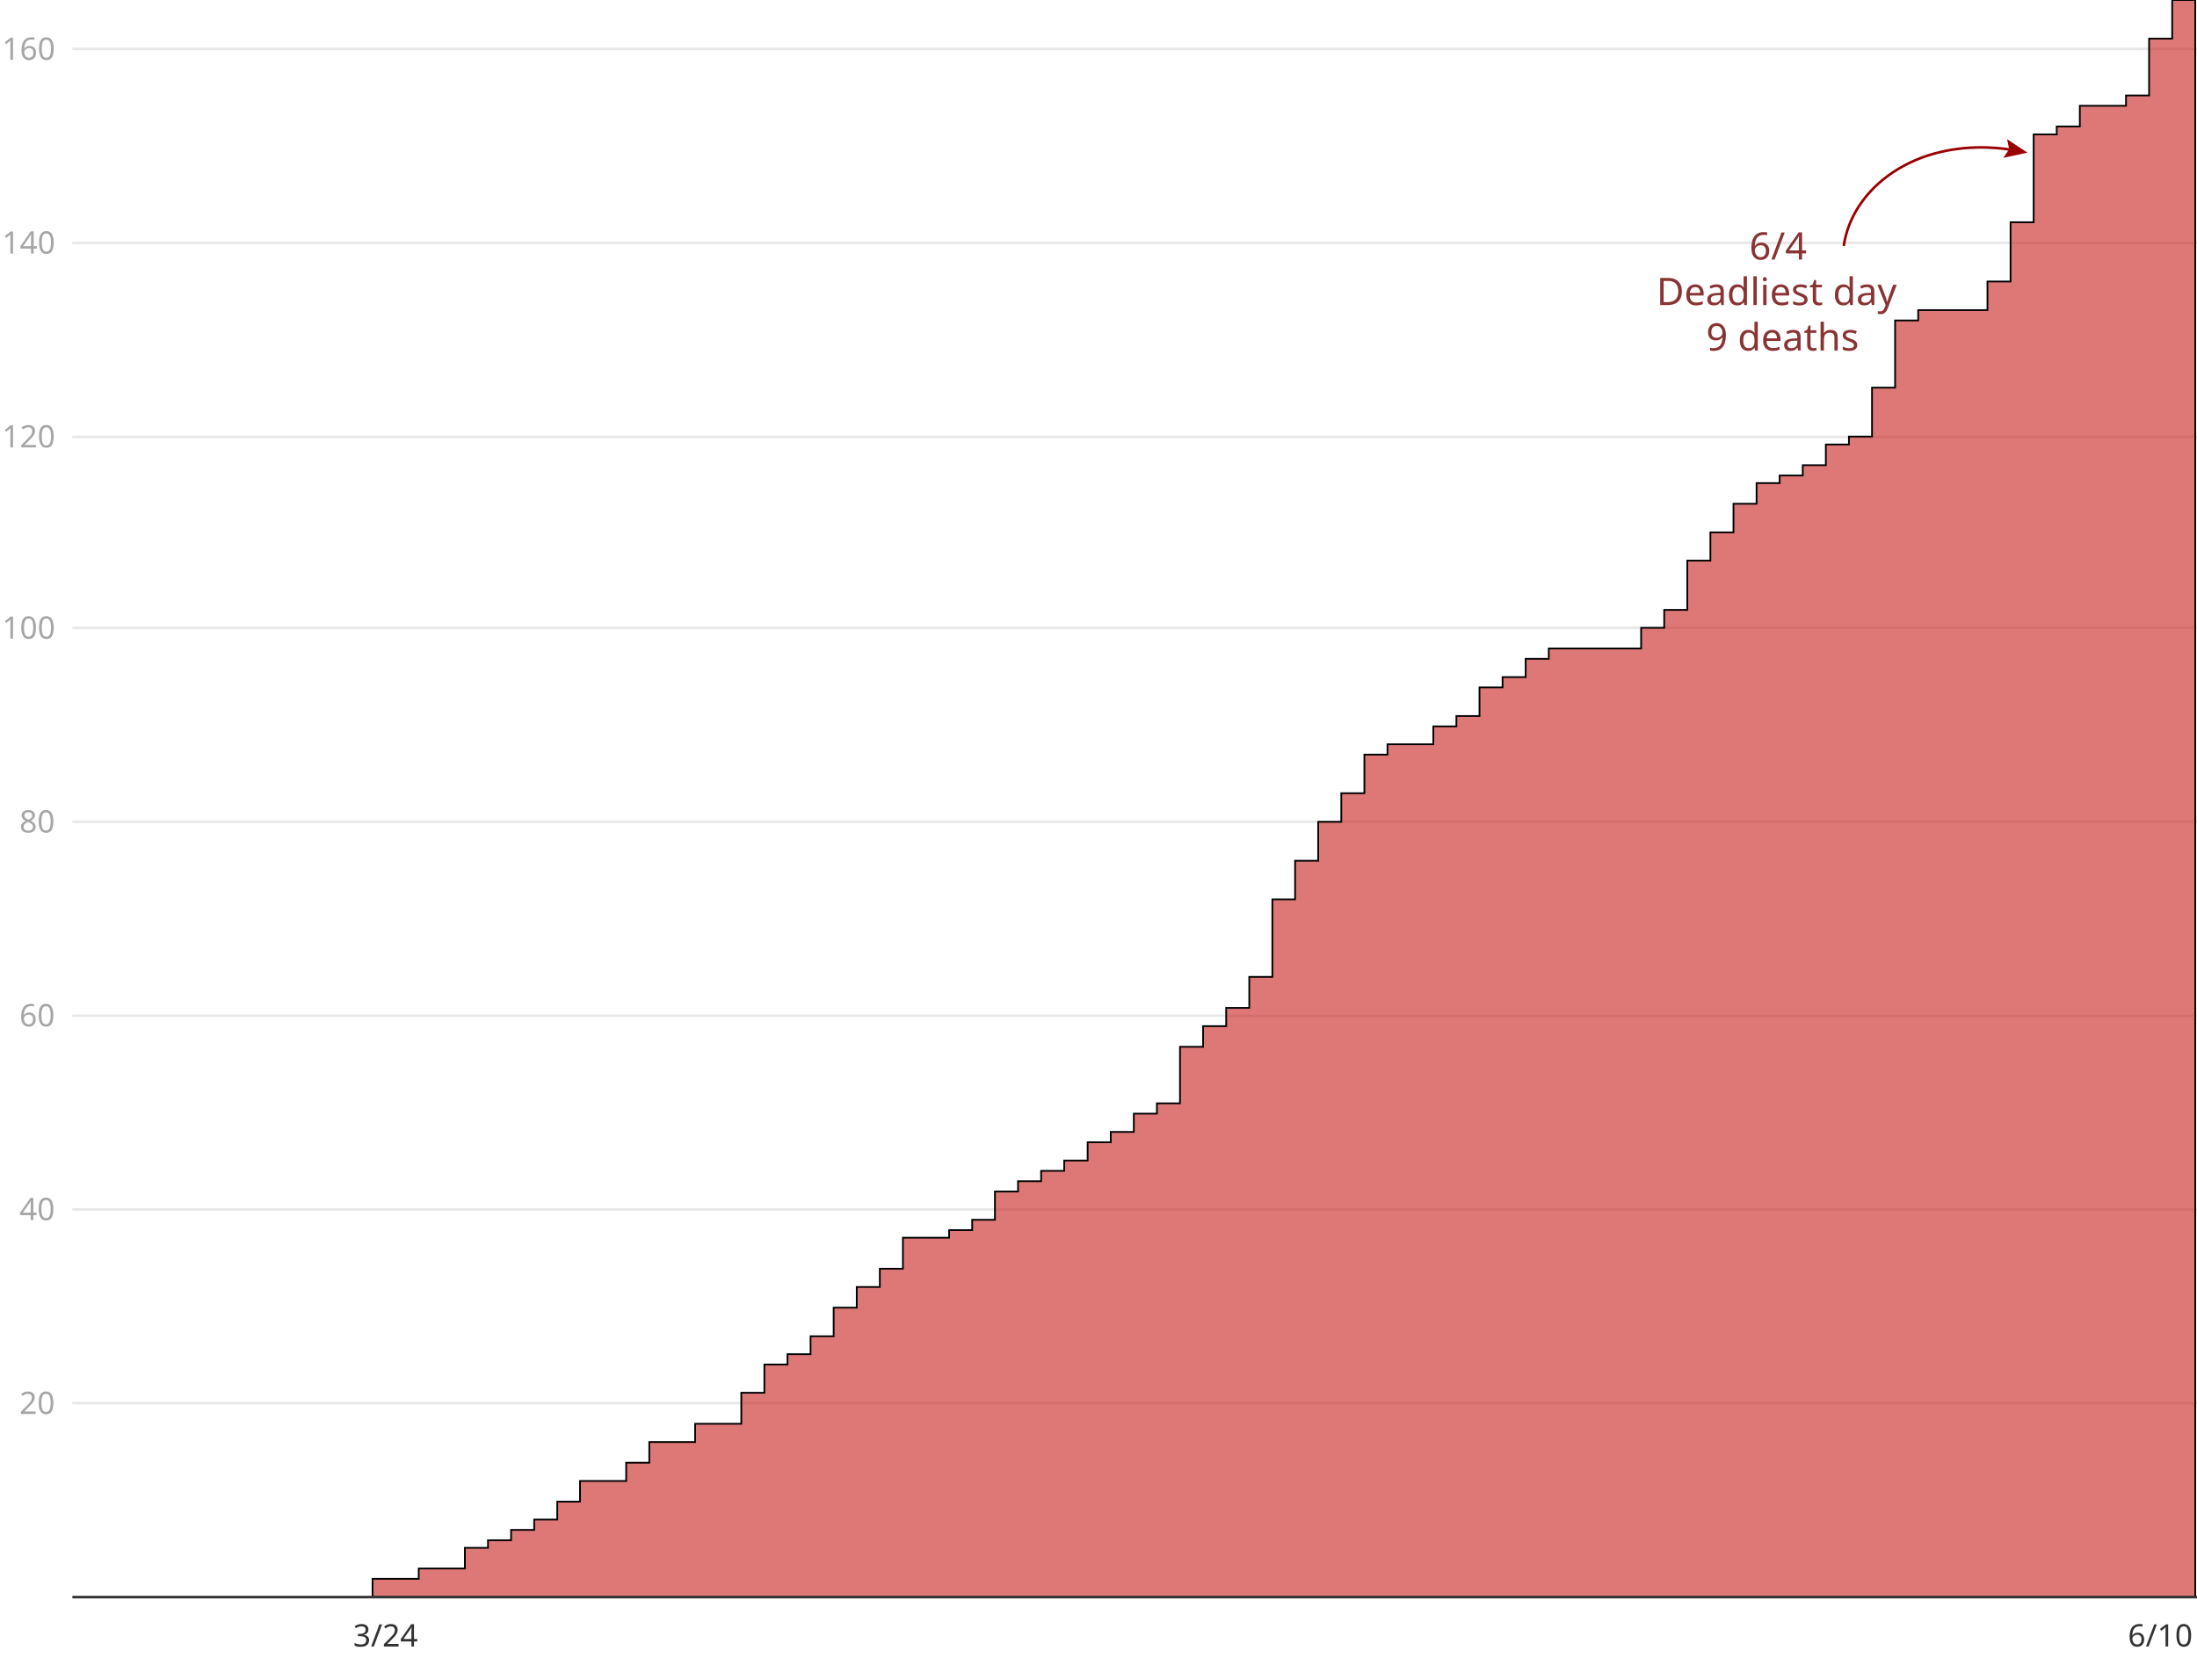
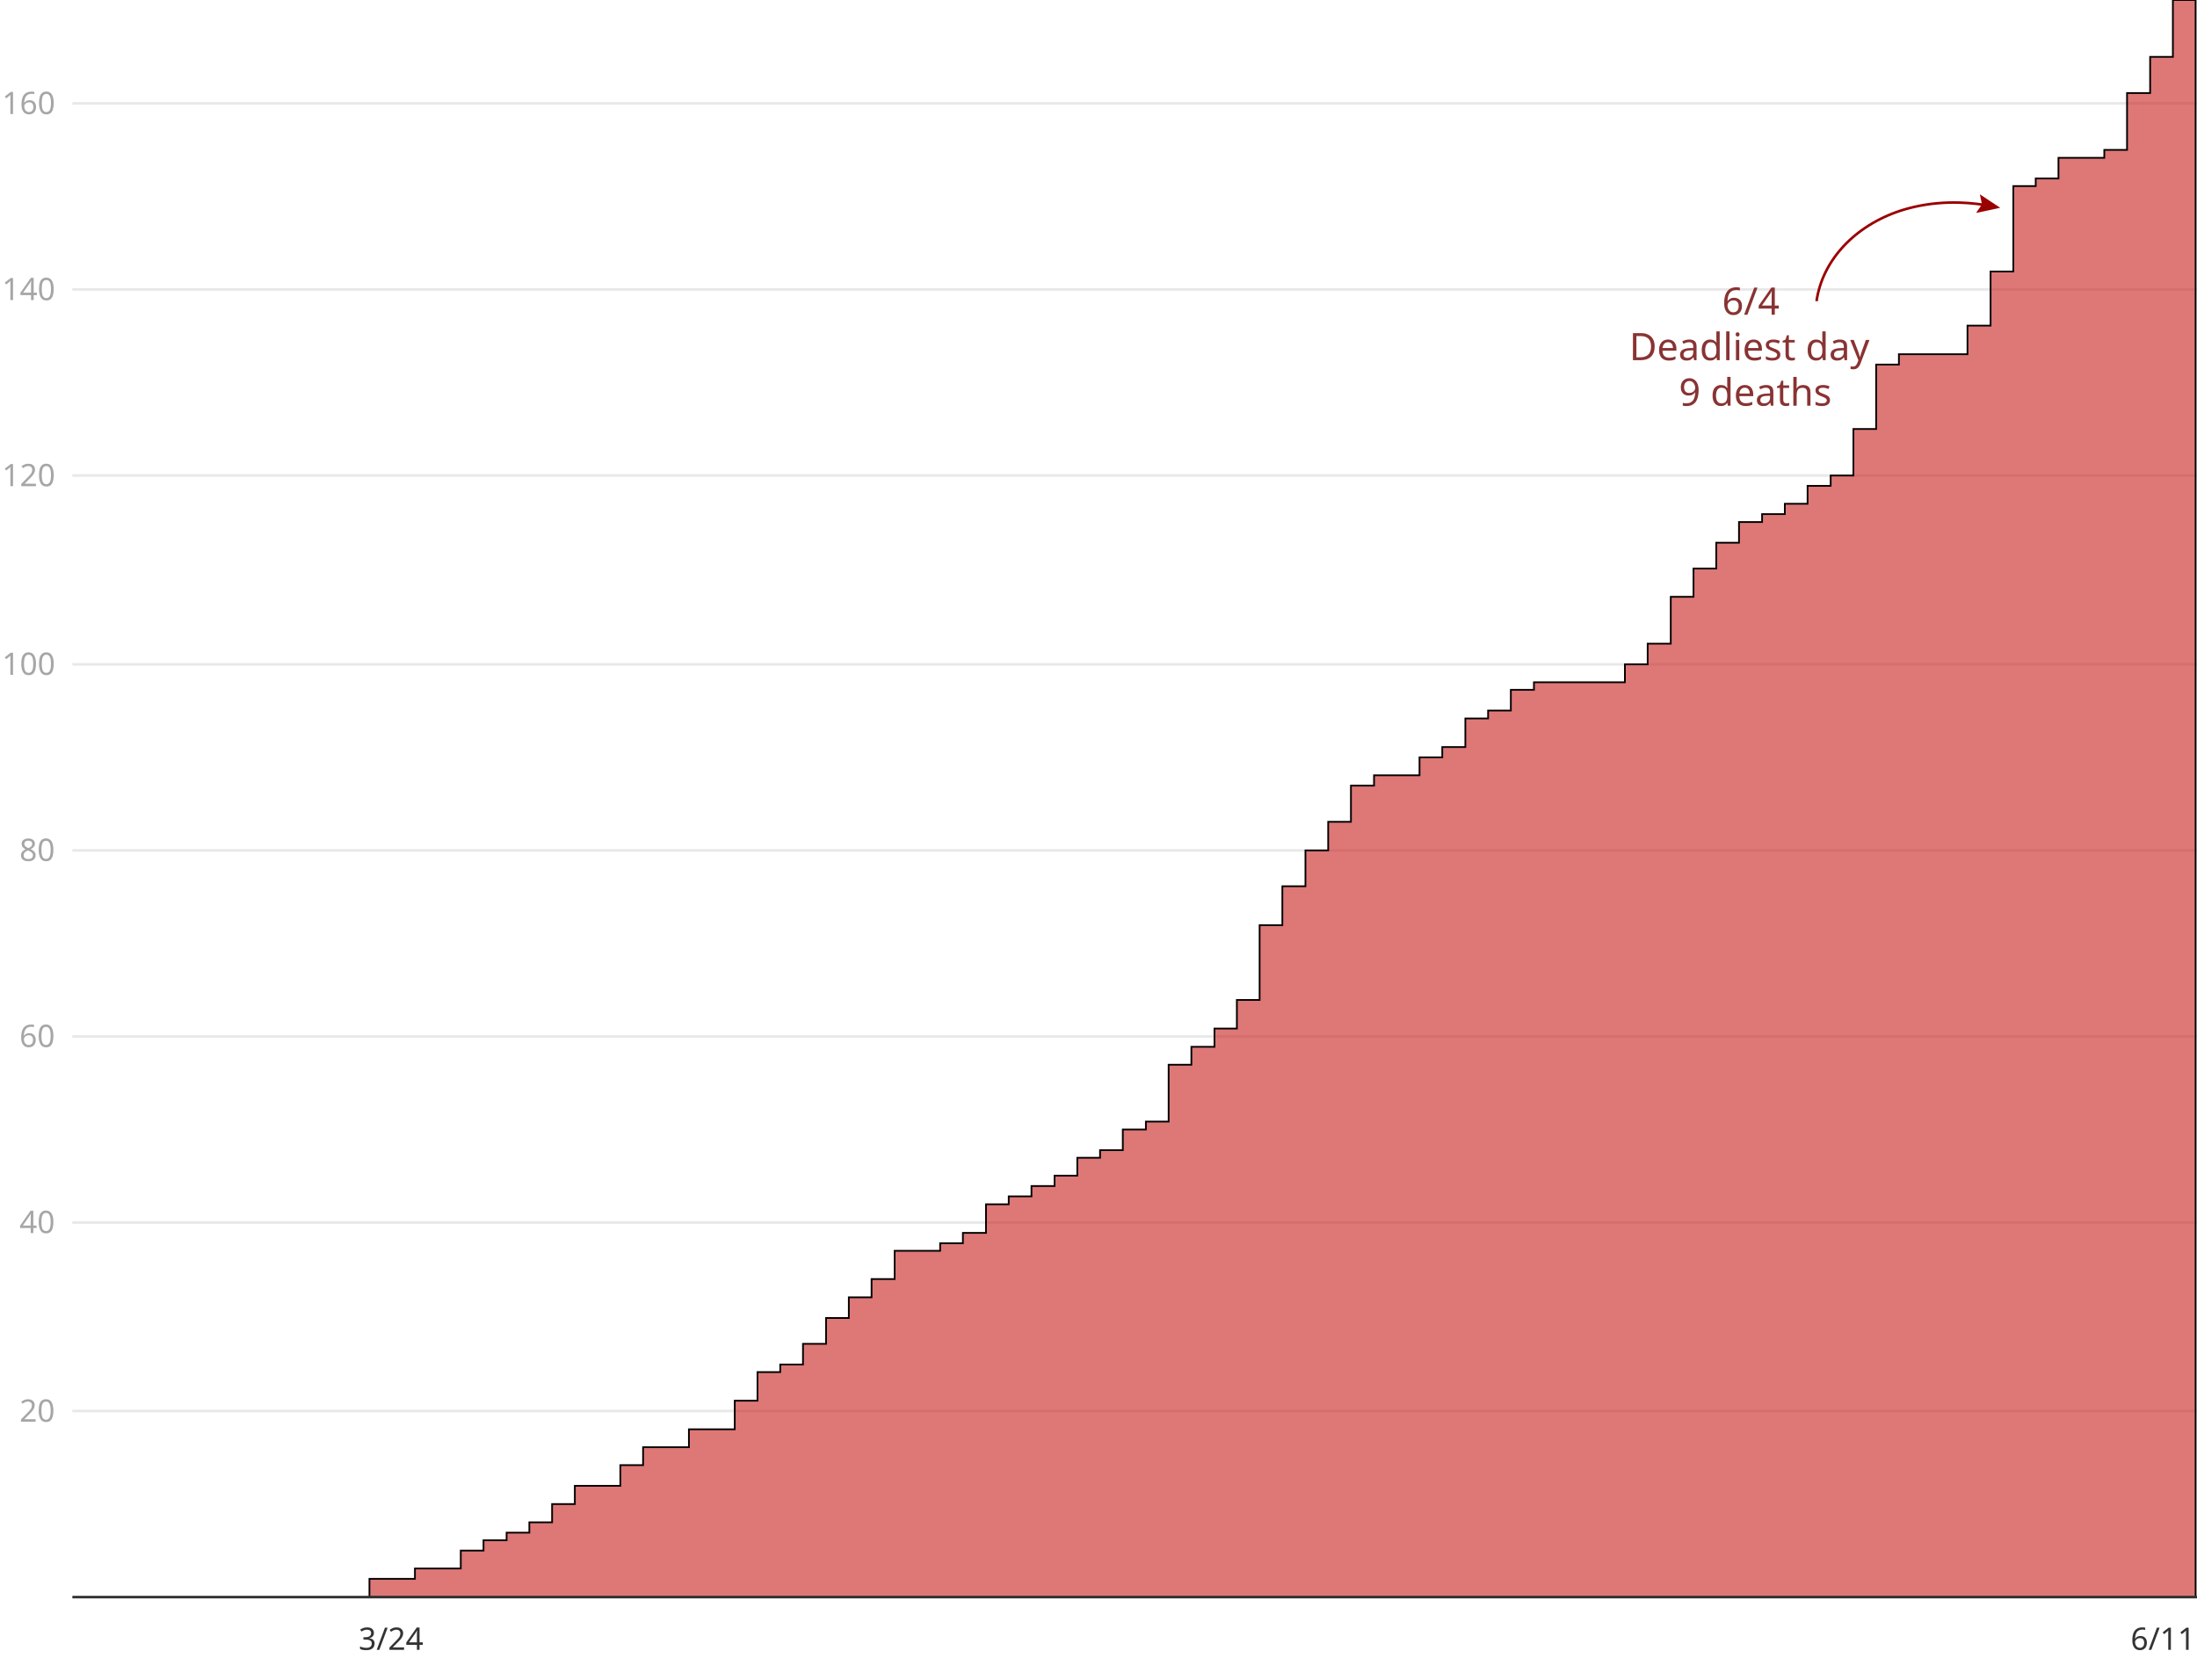
<svg xmlns="http://www.w3.org/2000/svg" xmlns:xlink="http://www.w3.org/1999/xlink" version="1.1" id="Layer_1" x="0px" y="0px" viewBox="0 0 637.5 487.5" style="enable-background:new 0 0 637.5 487.5;" xml:space="preserve">
  <style type="text/css">
	.st0{clip-path:url(#SVGID_2_);}
	.st1{clip-path:url(#SVGID_4_);fill:none;stroke:#E8E8E8;stroke-width:0.75;stroke-miterlimit:10;}
	.st2{clip-path:url(#SVGID_4_);fill:#C71E1D;}
	.st3{clip-path:url(#SVGID_4_);fill:#C71E1D;fill-opacity:0.6;stroke:#000000;stroke-width:0.5;stroke-miterlimit:10;}
	.st4{clip-path:url(#SVGID_4_);fill:none;stroke:#333333;stroke-width:0.75;stroke-miterlimit:10;}
	.st5{fill:#A6A6A6;}
	.st6{font-family:'Roboto-Regular';}
	.st7{font-size:9px;}
- 	.st8{fill:#333333;}
- 	.st9{fill:none;stroke:#9A0000;stroke-width:0.75;stroke-miterlimit:10;}
- 	.st10{fill:#9A0000;}
- 	.st11{fill:#893333;}
- 	.st12{font-family:'ArialMT';}
- 	.st13{font-size:11px;}
- 	.st14{font-family:'Arial-BoldMT';}
+ 	.st8{fill:none;stroke:#9A0000;stroke-width:0.75;stroke-miterlimit:10;}
+ 	.st9{fill:#9A0000;}
+ 	.st10{fill:#893333;}
+ 	.st11{font-family:'ArialMT';}
+ 	.st12{font-size:11px;}
+ 	.st13{font-family:'Arial-BoldMT';}
+ 	.st14{fill:#333333;}
</style>
  <g>
    <defs>
      <rect id="SVGID_1_" width="637.5" height="487.5" />
    </defs>
    <clipPath id="SVGID_2_">
      <use xlink:href="#SVGID_1_" style="overflow:visible;" />
    </clipPath>
    <g class="st0">
      <defs>
        <rect id="SVGID_3_" width="637.5" height="483" />
      </defs>
      <clipPath id="SVGID_4_">
        <use xlink:href="#SVGID_3_" style="overflow:visible;" />
      </clipPath>
-       <line class="st1" x1="21" y1="14.2" x2="637.5" y2="14.2" />
-       <line class="st1" x1="21" y1="70.5" x2="637.5" y2="70.5" />
-       <line class="st1" x1="21" y1="126.8" x2="637.5" y2="126.8" />
-       <line class="st1" x1="21" y1="182.2" x2="637.5" y2="182.2" />
-       <line class="st1" x1="21" y1="238.5" x2="637.5" y2="238.5" />
-       <line class="st1" x1="21" y1="294.8" x2="637.5" y2="294.8" />
-       <line class="st1" x1="21" y1="351" x2="637.5" y2="351" />
-       <line class="st1" x1="21" y1="407.2" x2="637.5" y2="407.2" />
-       <path class="st2" d="M21,463.5h6.7H21z" />
-       <path class="st2" d="M27.7,463.5h6.7H27.7z" />
-       <path class="st2" d="M34.4,463.5h6.7H34.4z" />
-       <path class="st2" d="M41.1,463.5h6.7H41.1z" />
-       <path class="st2" d="M47.8,463.5h6.7H47.8z" />
-       <path class="st2" d="M54.5,463.5h6.7H54.5z" />
-       <path class="st2" d="M61.2,463.5h6.7H61.2z" />
-       <path class="st2" d="M67.9,463.5h6.7H67.9z" />
-       <path class="st2" d="M74.6,463.5h6.7H74.6z" />
-       <path class="st2" d="M81.3,463.5H88H81.3z" />
-       <path class="st2" d="M88,463.5h6.7H88z" />
-       <path class="st2" d="M94.7,463.5h6.7H94.7z" />
-       <path class="st2" d="M101.4,463.5h6.7H101.4z" />
-       <polygon class="st3" points="630.3,0 630.3,11.2 623.6,11.2 623.6,27.7 616.9,27.7 616.9,30.7 610.2,30.7 603.5,30.7 603.5,36.7     596.8,36.7 596.8,39 590.1,39 590.1,64.5 583.4,64.5 583.4,81.7 576.7,81.7 576.7,90 570,90 563.3,90 563.3,90 556.6,90 556.6,93     549.9,93 549.9,112.5 543.2,112.5 543.2,126.7 536.5,126.7 536.5,129 529.8,129 529.8,135 523.1,135 523.1,138 516.4,138     516.4,140.2 509.7,140.2 509.7,146.2 503,146.2 503,154.5 496.3,154.5 496.3,162.7 489.6,162.7 489.6,177 482.9,177 482.9,182.2     476.2,182.2 476.2,188.2 469.5,188.2 462.8,188.2 456.1,188.2 449.4,188.2 449.4,191.2 442.7,191.2 442.7,196.5 436,196.5     436,199.5 429.3,199.5 429.3,207.8 422.6,207.8 422.6,210.8 415.9,210.8 415.9,216 409.3,216 409.2,216 402.6,216 402.6,219     395.9,219 395.9,230.2 389.2,230.2 389.2,238.5 382.5,238.5 382.5,249.8 375.8,249.8 375.8,261 369.2,261 369.2,283.5     362.5,283.5 362.5,292.5 355.8,292.5 355.8,297.8 349.1,297.8 349.1,303.8 342.4,303.8 342.4,320.2 335.7,320.2 335.7,323.2     329,323.2 329,328.5 322.3,328.5 322.3,331.5 315.6,331.5 315.6,336.8 308.8,336.8 308.8,339.8 302.1,339.8 302.1,342.8     295.4,342.8 295.4,345.8 288.7,345.8 288.7,354 282.1,354 282.1,357 275.4,357 275.4,359.2 268.7,359.2 262,359.2 262,368.2     255.3,368.2 255.3,373.5 248.6,373.5 248.6,379.5 241.9,379.5 241.9,387.8 235.2,387.8 235.2,393 228.5,393 228.5,396 221.8,396     221.8,404.2 215.1,404.2 215.1,413.2 208.4,413.2 201.7,413.2 201.7,418.5 195.1,418.5 188.4,418.5 188.4,424.5 181.7,424.5     181.7,429.8 175,429.8 168.3,429.8 168.3,435.8 161.7,435.8 161.7,441 155,441 155,444 148.3,444 148.3,447 141.6,447     141.6,449.2 134.9,449.2 134.9,455.2 128.2,455.2 121.5,455.2 121.5,458.2 114.8,458.2 108.1,458.2 108.1,463.5 114.8,463.5     121.5,463.5 128.2,463.5 134.9,463.5 141.6,463.5 148.3,463.5 155,463.5 161.7,463.5 168.3,463.5 168.4,463.5 175,463.5     181.7,463.5 188.4,463.5 195.1,463.5 201.7,463.5 201.8,463.5 208.4,463.5 215.1,463.5 221.8,463.5 228.5,463.5 235.2,463.5     241.9,463.5 248.6,463.5 255.3,463.5 262,463.5 268.7,463.5 275.4,463.5 282.1,463.5 288.7,463.5 288.8,463.5 295.4,463.5     302.1,463.5 308.8,463.5 315.6,463.5 322.3,463.5 329,463.5 335.7,463.5 342.4,463.5 349.1,463.5 355.8,463.5 362.5,463.5     369.2,463.5 375.8,463.5 375.9,463.5 382.5,463.5 389.2,463.5 395.9,463.5 402.6,463.5 409.2,463.5 409.3,463.5 415.9,463.5     422.6,463.5 429.3,463.5 436,463.5 442.7,463.5 442.7,463.5 449.4,463.5 456.1,463.5 462.8,463.5 469.5,463.5 476.2,463.5     482.9,463.5 489.6,463.5 496.3,463.5 503,463.5 509.7,463.5 516.4,463.5 523.1,463.5 529.8,463.5 529.8,463.5 536.5,463.5     543.2,463.5 543.2,463.5 549.9,463.5 556.6,463.5 563.3,463.5 563.3,463.5 570,463.5 576.7,463.5 583.4,463.5 583.4,463.5     590.1,463.5 596.8,463.5 596.8,463.5 603.5,463.5 610.2,463.5 616.9,463.5 616.9,463.5 623.6,463.5 630.3,463.5 630.3,463.5     637,463.5 637,0   " />
+       <line class="st1" x1="21" y1="30" x2="637.5" y2="30" />
+       <line class="st1" x1="21" y1="84" x2="637.5" y2="84" />
+       <line class="st1" x1="21" y1="138" x2="637.5" y2="138" />
+       <line class="st1" x1="21" y1="192.8" x2="637.5" y2="192.8" />
+       <line class="st1" x1="21" y1="246.8" x2="637.5" y2="246.8" />
+       <line class="st1" x1="21" y1="300.8" x2="637.5" y2="300.8" />
+       <line class="st1" x1="21" y1="354.8" x2="637.5" y2="354.8" />
+       <line class="st1" x1="21" y1="409.5" x2="637.5" y2="409.5" />
+       <path class="st2" d="M21,463.5h6.6H21z" />
+       <path class="st2" d="M27.6,463.5h6.6H27.6z" />
+       <path class="st2" d="M34.3,463.5h6.6H34.3z" />
+       <path class="st2" d="M40.9,463.5h6.6H40.9z" />
+       <path class="st2" d="M47.5,463.5h6.6H47.5z" />
+       <path class="st2" d="M54.1,463.5h6.6H54.1z" />
+       <path class="st2" d="M60.8,463.5h6.6H60.8z" />
+       <path class="st2" d="M67.4,463.5H74H67.4z" />
+       <path class="st2" d="M74,463.5h6.6H74z" />
+       <path class="st2" d="M80.7,463.5h6.6H80.7z" />
+       <path class="st2" d="M87.3,463.5h6.6H87.3z" />
+       <path class="st2" d="M93.9,463.5h6.6H93.9z" />
+       <path class="st2" d="M100.5,463.5h6.6H100.5z" />
+       <polygon class="st3" points="630.5,0 630.5,16.5 623.9,16.5 623.9,27 617.2,27 617.2,43.5 610.6,43.5 610.6,45.8 604,45.8     597.3,45.8 597.3,51.8 590.7,51.8 590.7,54 584.2,54 584.2,78.8 577.6,78.8 577.6,94.5 570.9,94.5 570.9,102.8 564.3,102.8     557.7,102.8 551,102.8 551,105.8 544.4,105.8 544.4,124.5 537.8,124.5 537.8,138 531.2,138 531.2,141 524.5,141 524.5,146.2     517.9,146.2 517.9,149.2 511.3,149.2 511.3,151.5 504.6,151.5 504.6,157.5 498,157.5 498,165 491.4,165 491.4,173.2 484.8,173.2     484.8,186.8 478.1,186.8 478.1,192.8 471.5,192.8 471.5,198 464.9,198 458.3,198 458.2,198 451.7,198 445.1,198 445.1,200.2     438.4,200.2 438.4,206.2 431.8,206.2 431.8,208.5 425.2,208.5 425.2,216.8 418.5,216.8 418.5,219.8 411.9,219.8 411.9,225     405.3,225 398.7,225 398.7,228 392,228 392,238.5 385.4,238.5 385.4,246.8 378.8,246.8 378.8,257.2 372.1,257.2 372.1,268.5     365.5,268.5 365.5,290.2 358.9,290.2 358.9,298.5 352.4,298.5 352.4,303.8 345.7,303.8 345.7,309 339.1,309 339.1,325.5     332.5,325.5 332.5,327.8 325.8,327.8 325.8,333.8 319.2,333.8 319.2,336 312.6,336 312.6,341.2 306,341.2 306,344.2 299.3,344.2     299.3,347.2 292.7,347.2 292.7,349.5 286.1,349.5 286.1,357.8 279.4,357.8 279.4,360.8 272.8,360.8 272.8,363 266.2,363     259.6,363 259.6,371.2 252.9,371.2 252.9,376.5 246.3,376.5 246.3,382.5 239.7,382.5 239.7,390 233,390 233,396 226.4,396     226.4,398.2 219.8,398.2 219.8,406.5 213.2,406.5 213.2,414.8 206.5,414.8 199.9,414.8 199.9,420 193.3,420 186.6,420     186.6,425.2 180,425.2 180,431.2 173.4,431.2 166.8,431.2 166.8,436.5 160.2,436.5 160.2,441.8 153.6,441.8 153.6,444.8     147,444.8 147,447 140.3,447 140.3,450 133.7,450 133.7,455.2 127.1,455.2 120.4,455.2 120.4,458.2 113.8,458.2 107.2,458.2     107.2,463.5 113.8,463.5 120.4,463.5 127.1,463.5 133.7,463.5 140.3,463.5 147,463.5 153.6,463.5 160.2,463.5 166.8,463.5     166.8,463.5 173.4,463.5 180,463.5 186.6,463.5 193.3,463.5 199.9,463.5 206.5,463.5 213.2,463.5 219.8,463.5 226.4,463.5     233,463.5 239.7,463.5 246.3,463.5 252.9,463.5 259.6,463.5 266.2,463.5 272.8,463.5 279.4,463.5 286.1,463.5 292.7,463.5     299.3,463.5 306,463.5 312.6,463.5 319.2,463.5 325.8,463.5 332.5,463.5 339.1,463.5 345.7,463.5 352.4,463.5 358.9,463.5     359,463.5 365.5,463.5 372.1,463.5 378.8,463.5 385.4,463.5 392,463.5 398.7,463.5 405.3,463.5 411.9,463.5 418.5,463.5     425.2,463.5 431.8,463.5 438.4,463.5 445.1,463.5 451.7,463.5 458.2,463.5 458.3,463.5 464.9,463.5 471.5,463.5 478.1,463.5     484.8,463.5 491.4,463.5 498,463.5 504.6,463.5 511.3,463.5 517.9,463.5 524.5,463.5 531.2,463.5 537.8,463.5 544.4,463.5     551,463.5 557.7,463.5 564.3,463.5 570.9,463.5 577.6,463.5 584.2,463.5 590.7,463.5 590.8,463.5 597.3,463.5 604,463.5     610.6,463.5 617.2,463.5 623.9,463.5 630.5,463.5 637.1,463.5 637.1,0   " />
      <line class="st4" x1="21" y1="463.5" x2="637.5" y2="463.5" />
    </g>
    <g class="st0">
-       <text transform="matrix(1 0 0 1 5.6426 410.3496)" class="st5 st6 st7">20</text>
+       <text transform="matrix(1 0 0 1 5.6426 412.5996)" class="st5 st6 st7">20</text>
    </g>
    <g class="st0">
-       <text transform="matrix(1 0 0 1 5.6426 354.0996)" class="st5 st6 st7">40</text>
+       <text transform="matrix(1 0 0 1 5.6426 357.8496)" class="st5 st6 st7">40</text>
    </g>
    <g class="st0">
-       <text transform="matrix(1 0 0 1 5.6426 297.8496)" class="st5 st6 st7">60</text>
+       <text transform="matrix(1 0 0 1 5.6426 303.8496)" class="st5 st6 st7">60</text>
    </g>
    <g class="st0">
-       <text transform="matrix(1 0 0 1 5.6426 241.5996)" class="st5 st6 st7">80</text>
+       <text transform="matrix(1 0 0 1 5.6426 249.8496)" class="st5 st6 st7">80</text>
    </g>
    <g class="st0">
-       <text transform="matrix(1 0 0 1 0.5889 185.3496)" class="st5 st6 st7">100</text>
+       <text transform="matrix(1 0 0 1 0.5889 195.8496)" class="st5 st6 st7">100</text>
    </g>
    <g class="st0">
-       <text transform="matrix(1 0 0 1 0.5889 129.8496)" class="st5 st6 st7">120</text>
+       <text transform="matrix(1 0 0 1 0.5889 141.0996)" class="st5 st6 st7">120</text>
    </g>
    <g class="st0">
-       <text transform="matrix(1 0 0 1 0.5889 73.5996)" class="st5 st6 st7">140</text>
+       <text transform="matrix(1 0 0 1 0.5889 87.0996)" class="st5 st6 st7">140</text>
    </g>
    <g class="st0">
-       <text transform="matrix(1 0 0 1 0.5889 17.3496)" class="st5 st6 st7">160</text>
+       <text transform="matrix(1 0 0 1 0.5889 33.0996)" class="st5 st6 st7">160</text>
    </g>
  </g>
  <g>
-     <text transform="matrix(1 0 0 1 617.4514 477.829)" class="st8 st6 st7">6/10</text>
-   </g>
-   <g>
-     <text transform="matrix(1 0 0 1 102.4636 477.8288)" class="st8 st6 st7">3/24</text>
-   </g>
-   <g>
    <g>
-       <path class="st9" d="M535,71.4c1.7-11.8,11-21.9,24.5-26.3c9.7-3.1,18.8-2.5,24.4-1.6" />
+       <path class="st8" d="M527.1,87.4c1.7-11.8,11-21.9,24.5-26.3c9.7-3.1,18.8-2.5,24.4-1.6" />
      <g>
-         <polygon class="st10" points="581.3,45.8 583,43.3 582.4,40.4 588.3,44.3    " />
+         <polygon class="st9" points="573.4,61.8 575.1,59.3 574.5,56.4 580.4,60.3    " />
      </g>
    </g>
  </g>
-   <text transform="matrix(1 0 0 1 507.5964 75.3311)" class="st11 st12 st13">6/4</text>
-   <text transform="matrix(1 0 0 1 480.6761 88.5308)" class="st11 st14 st13">Deadliest day</text>
-   <text transform="matrix(1 0 0 1 495.076 101.731)" class="st11 st12 st13">9 deaths</text>
+   <text transform="matrix(1 0 0 1 499.69 91.3364)" class="st10 st11 st12">6/4</text>
+   <text transform="matrix(1 0 0 1 472.7698 104.5361)" class="st10 st13 st12">Deadliest day</text>
+   <text transform="matrix(1 0 0 1 487.1697 117.7363)" class="st10 st11 st12">9 deaths</text>
+   <g>
+     <text transform="matrix(1 0 0 1 618.2377 478.8049)" class="st14 st6 st7">6/11</text>
+   </g>
+   <g>
+     <text transform="matrix(1 0 0 1 104.0629 478.8049)" class="st14 st6 st7">3/24</text>
+   </g>
</svg>
